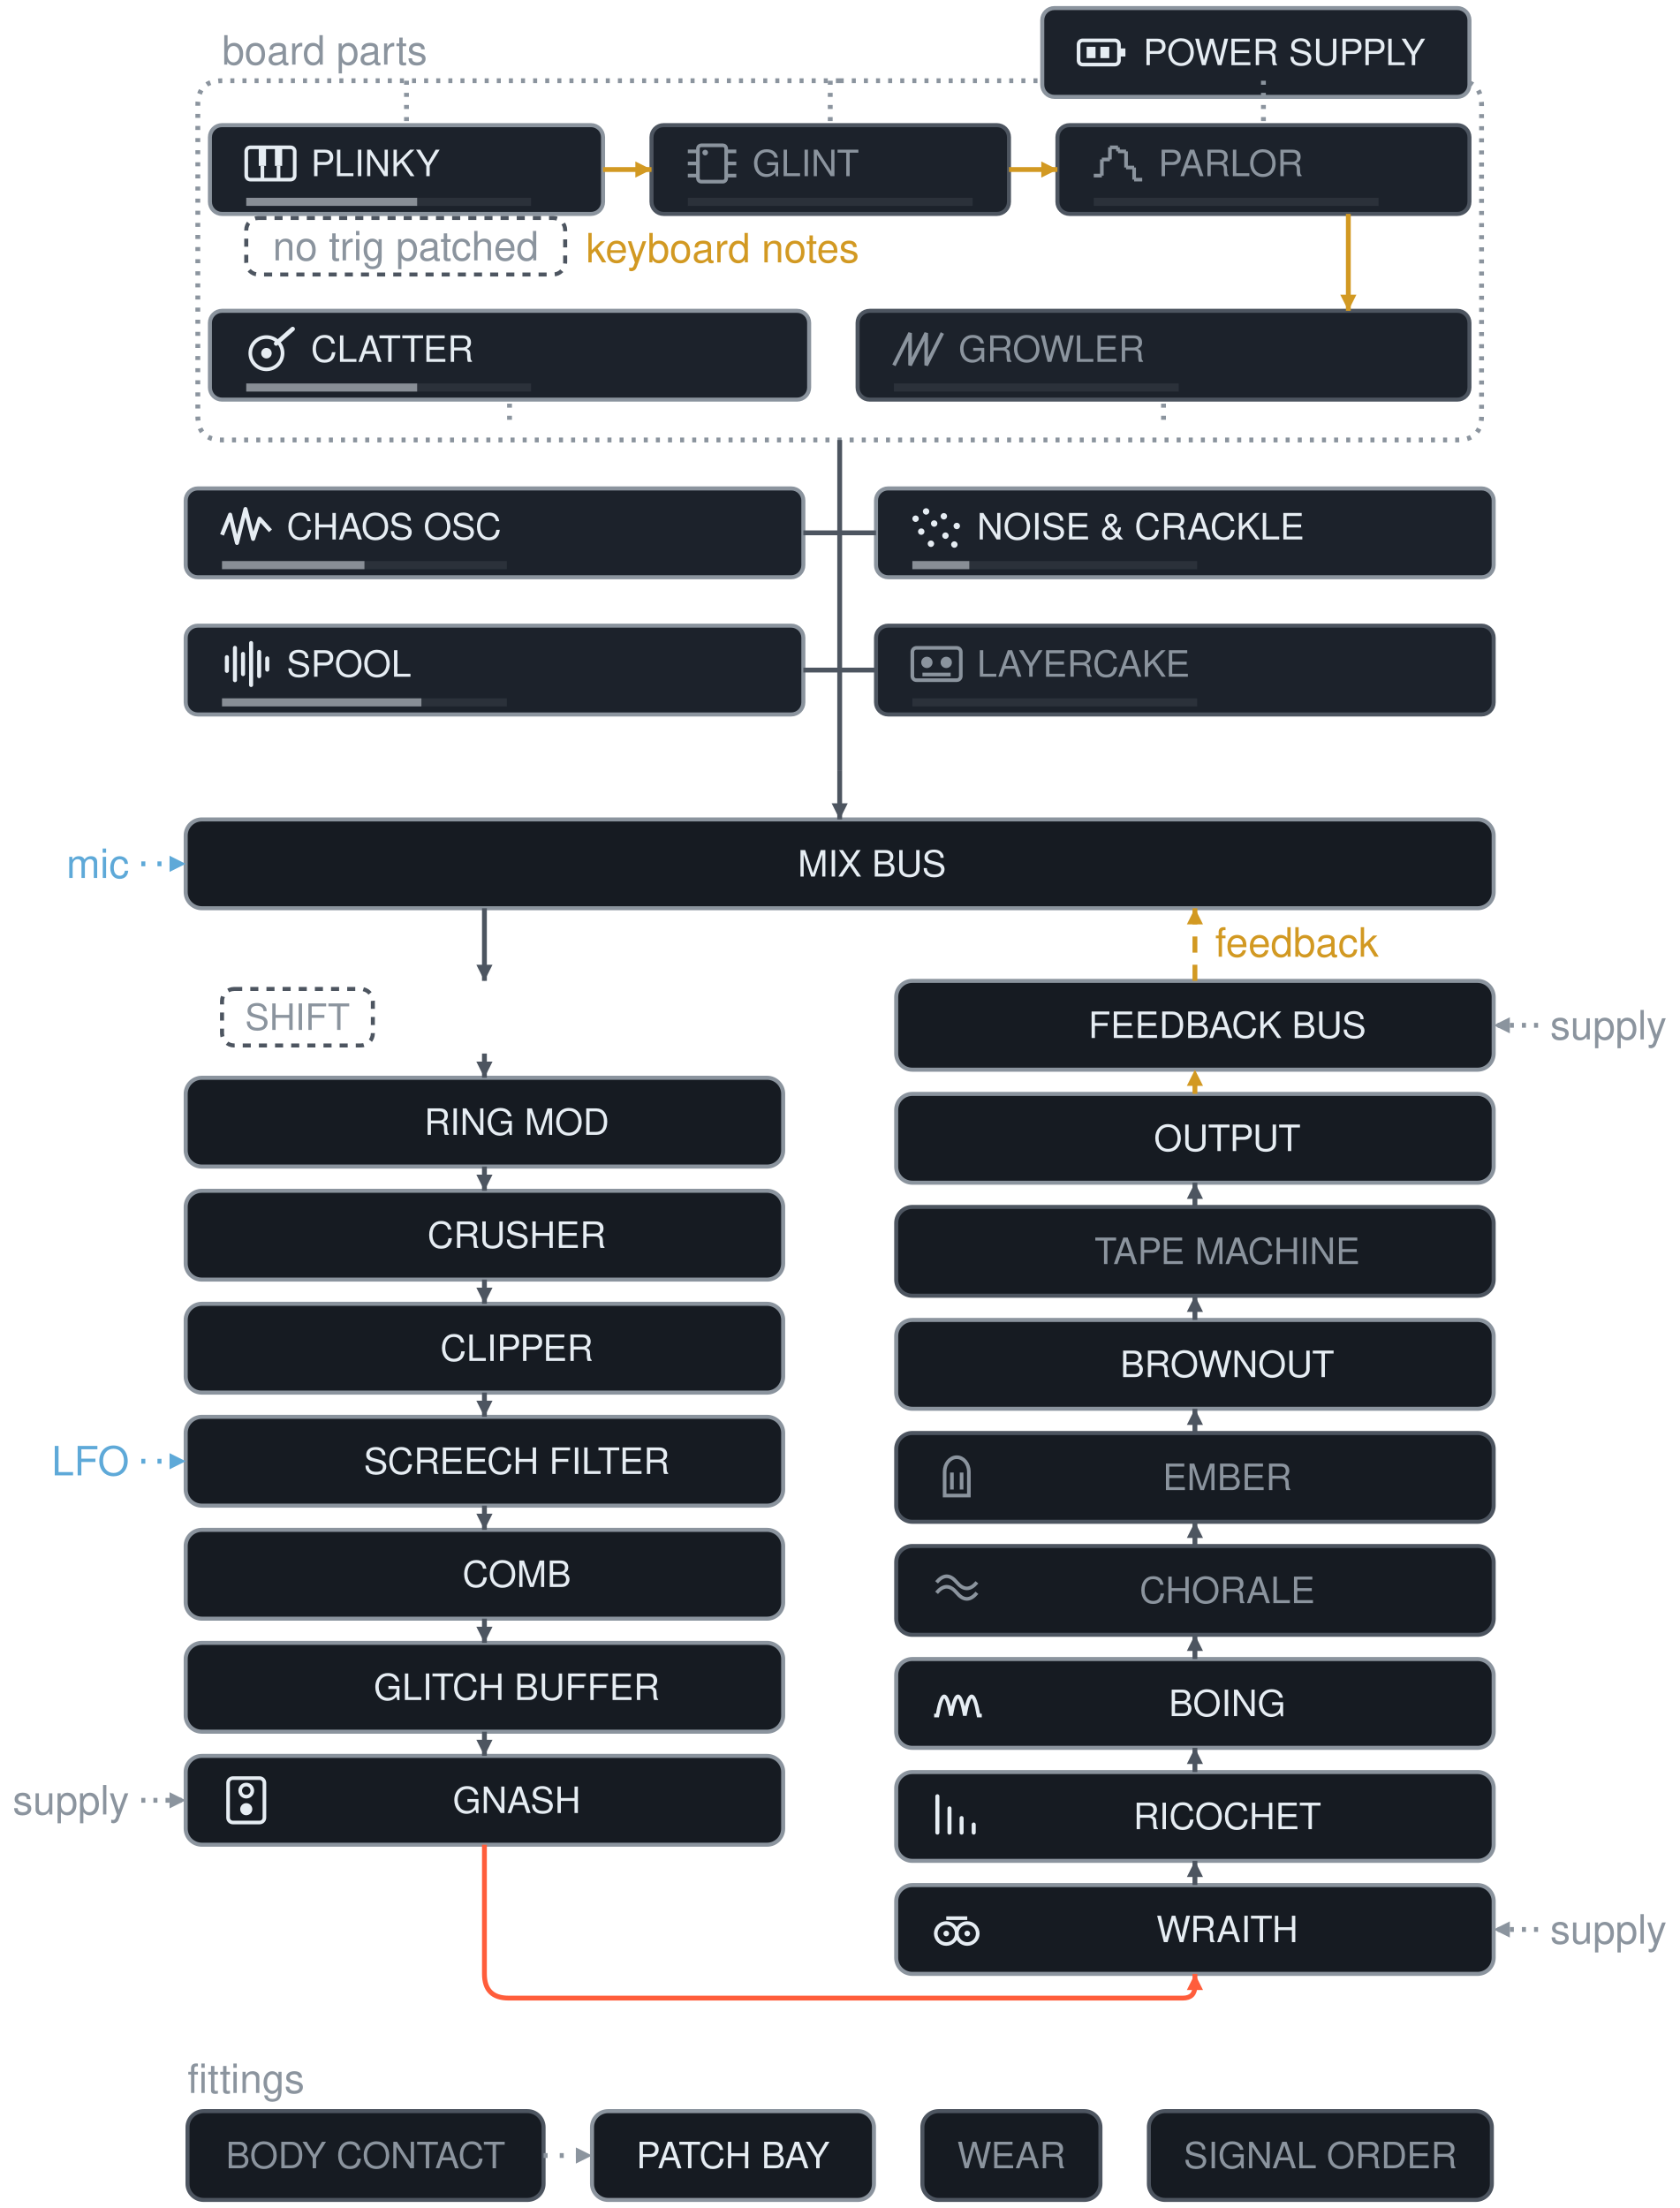
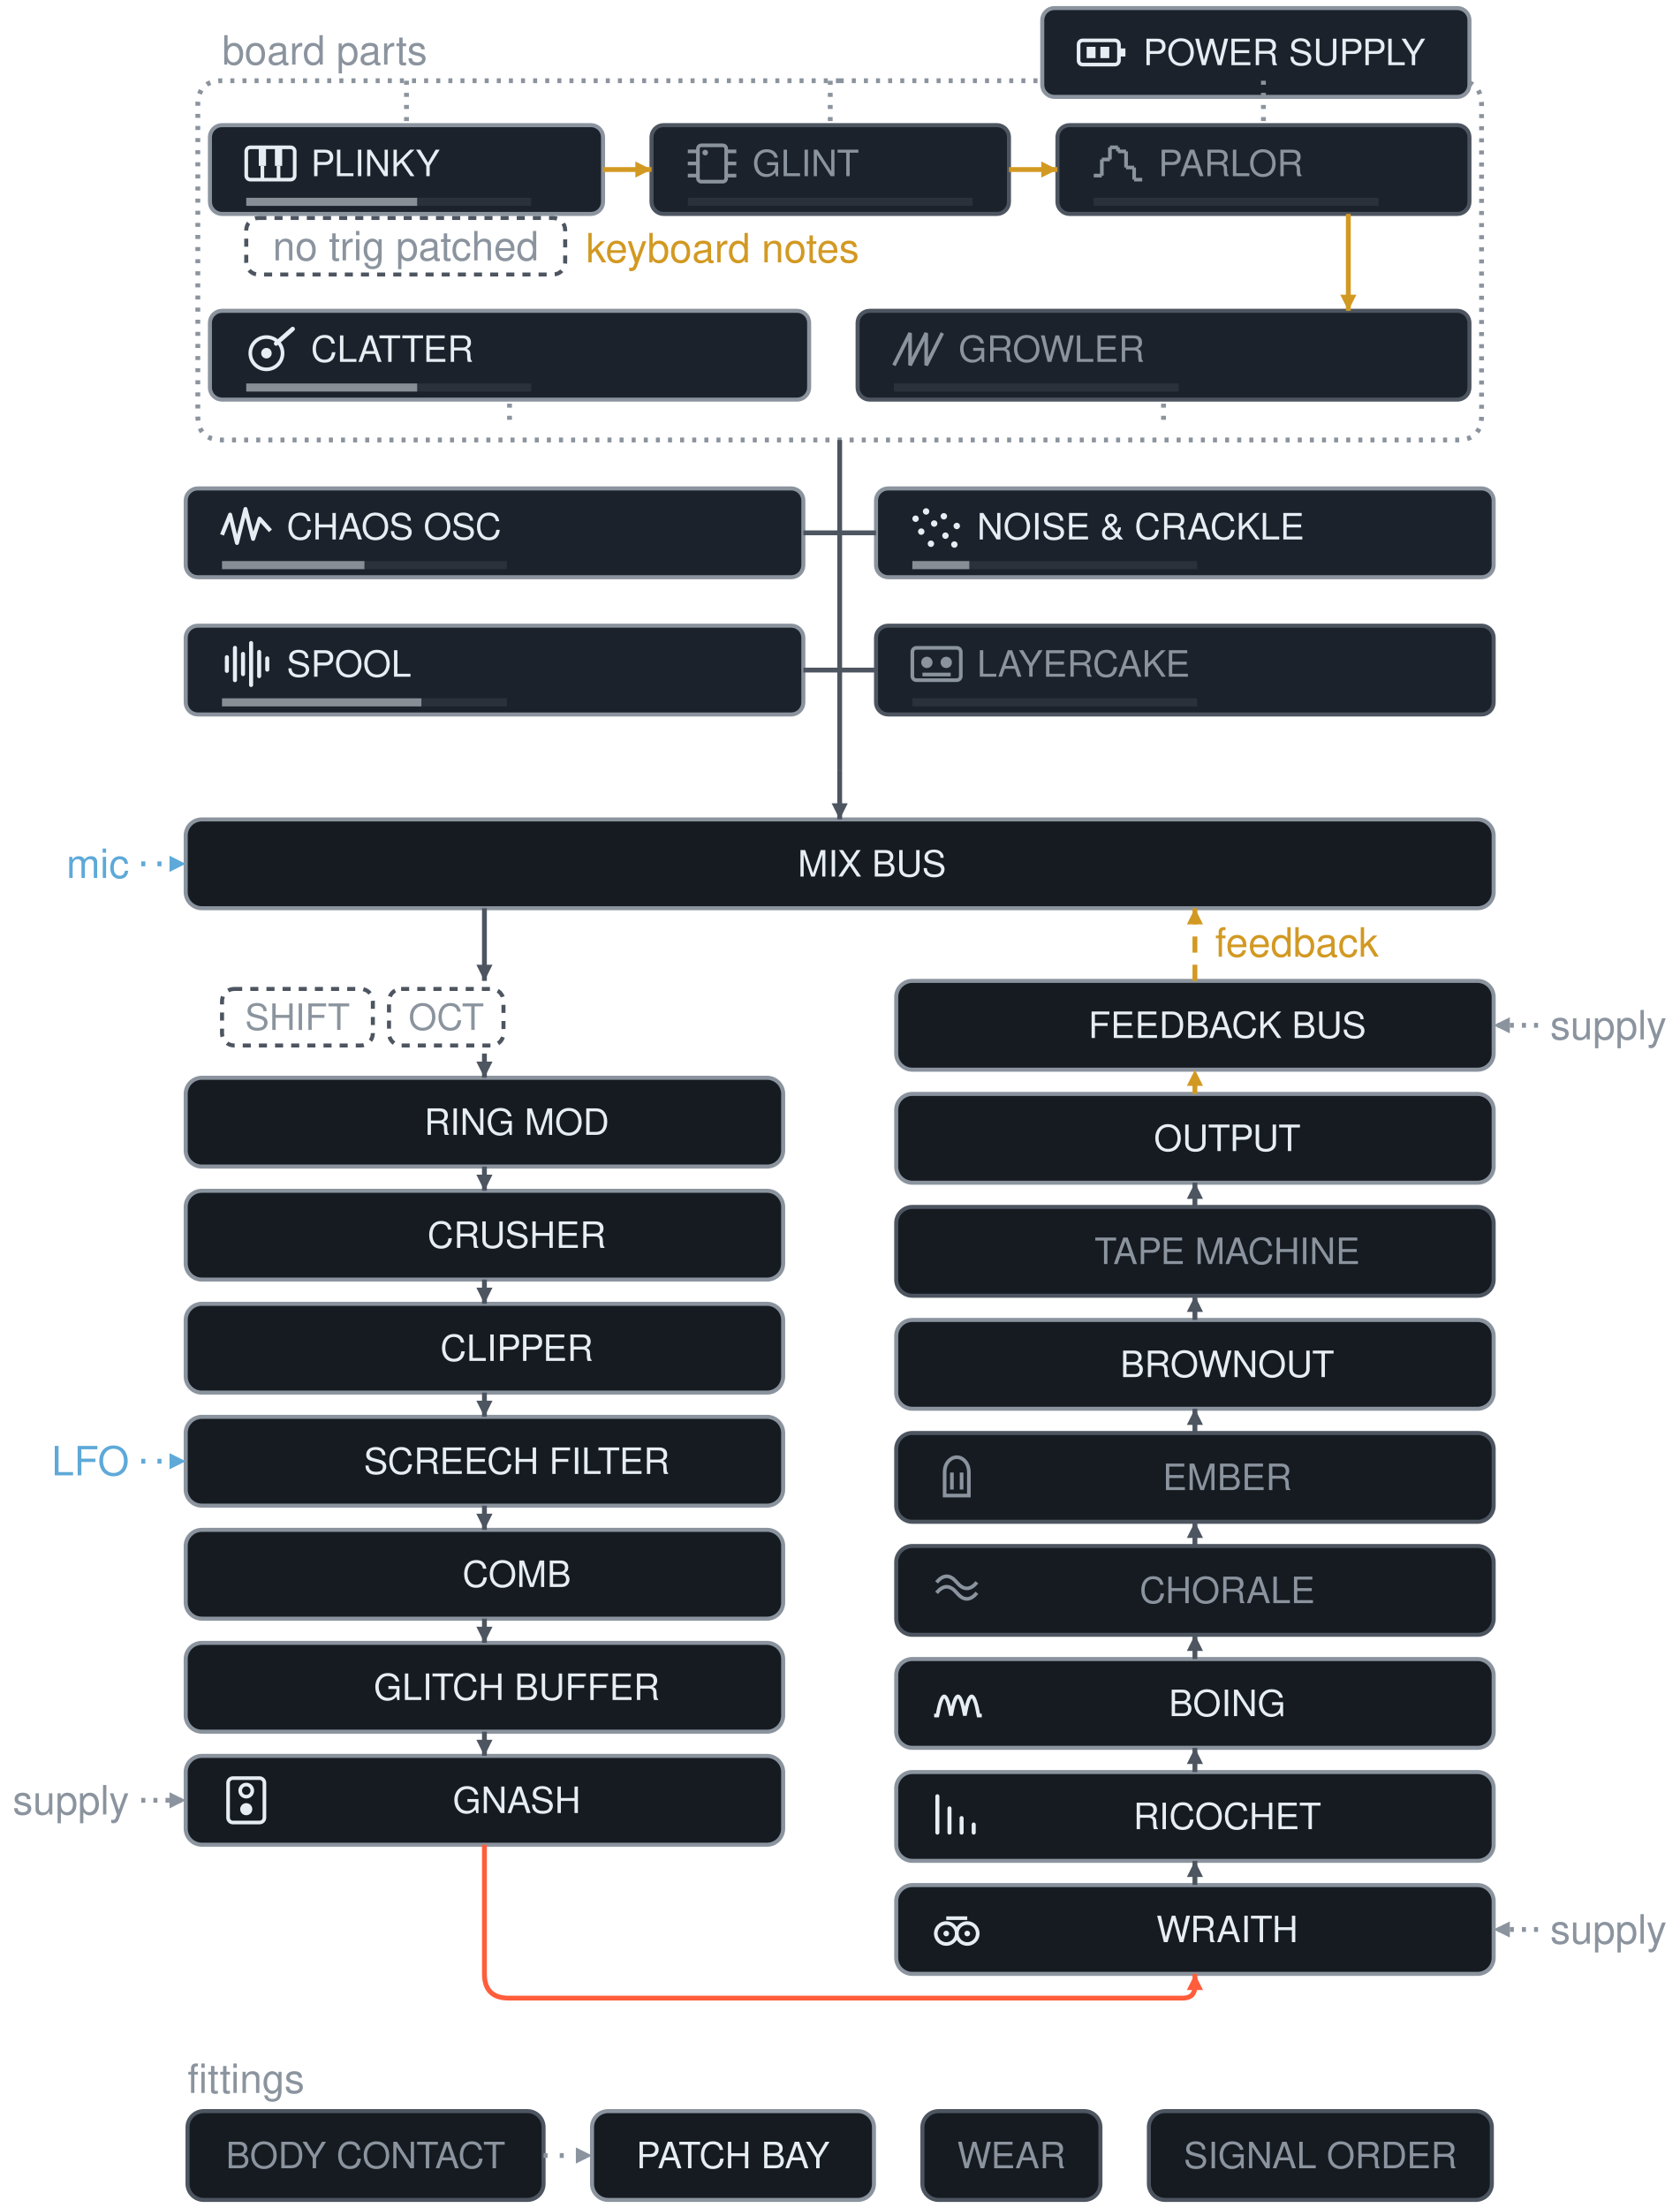
<svg xmlns="http://www.w3.org/2000/svg" viewBox="0 0 416 547" width="416" height="547" font-family="Helvetica, Arial, sans-serif">
  <g class="wire" data-wire="rail">
    <path class="line" d="M208 20L361 20Q367 20 367 26L367 103Q367 109 361 109L55 109Q49 109 49 103L49 26Q49 20 55 20L208 20" fill="none" stroke="#8b949e" stroke-width="1.2" stroke-dasharray="1 2" />
    <path class="head" d="" fill="#8b949e" />
  </g>
  <g class="node">
    <text x="55" y="16" fill="#8b949e" font-size="10" text-anchor="start">board parts</text>
  </g>
  <g class="node">
    <rect class="box" x="52" y="31" width="97.385" height="22" rx="3" fill="#1c222b" stroke="#8b949e" stroke-width="1" />
    <g class="glyph">
      <rect x="61" y="36.5" width="12" height="8" rx="1" fill="none" stroke="#e6edf3" stroke-width="0.9" />
      <path d="M 65 41.1 V 44.5 M 69 41.1 V 44.5" stroke="#e6edf3" stroke-width="0.9" />
      <rect x="64.1" y="36.5" width="1.8" height="4.6" fill="#e6edf3" />
      <rect x="68.1" y="36.5" width="1.8" height="4.6" fill="#e6edf3" />
    </g>
    <text x="77" y="43.65" fill="#e6edf3" font-size="9" text-anchor="start">PLINKY</text>
    <rect x="61" y="49" width="70.553" height="2" fill="#4d5560" fill-opacity="0.3" />
    <rect x="61" y="49" width="42.332" height="2" fill="#e6edf3" fill-opacity="0.5" />
  </g>
  <g class="node">
    <rect class="box" x="52" y="77" width="148.435" height="22" rx="3" fill="#1c222b" stroke="#8b949e" stroke-width="1" />
    <g class="glyph">
      <circle cx="66" cy="87.5" r="4" fill="none" stroke="#e6edf3" stroke-width="0.9" />
      <circle cx="66" cy="87.5" r="1.3" fill="#e6edf3" />
      <path d="M 72.5 81.5 L 68.4 85.1" stroke="#e6edf3" stroke-width="1.1" stroke-linecap="round" />
    </g>
    <text x="77" y="89.65" fill="#e6edf3" font-size="9" text-anchor="start">CLATTER</text>
    <rect x="61" y="95" width="70.553" height="2" fill="#4d5560" fill-opacity="0.3" />
    <rect x="61" y="95" width="42.332" height="2" fill="#e6edf3" fill-opacity="0.5" />
  </g>
  <g class="node">
    <rect class="box" x="161.385" y="31" width="88.553" height="22" rx="3" fill="#1c222b" stroke="#4d5560" stroke-width="1" />
    <g class="glyph">
      <rect x="172.885" y="36" width="7" height="9" rx="0.8" fill="none" stroke="#8b949e" stroke-width="0.9" />
      <path d="M 170.385 37.5 h 2.5 M 179.885 37.5 h 2.5 M 170.385 40.5 h 2.5 M 179.885 40.5 h 2.5 M 170.385 43.5 h 2.5 M 179.885 43.5 h 2.5" stroke="#8b949e" stroke-width="0.9" />
      <circle cx="174.685" cy="37.8" r="0.7" fill="#8b949e" />
    </g>
    <text x="186.385" y="43.65" fill="#8b949e" font-size="9" text-anchor="start">GLINT</text>
    <rect x="170.385" y="49" width="70.553" height="2" fill="#4d5560" fill-opacity="0.3" />
  </g>
  <g class="node">
    <rect class="box" x="261.939" y="31" width="102.061" height="22" rx="3" fill="#1c222b" stroke="#4d5560" stroke-width="1" />
    <g class="glyph">
      <path d="M 270.939 43.5 h 2 M 272.939 39.5 h 2 M 274.939 36.5 h 2 M 276.939 37.5 h 2 M 278.939 41.5 h 2 M 280.939 44.5 h 2 M 272.939 43.5 V 39.5 M 274.939 39.5 V 36.5 M 276.939 36.5 V 37.5 M 278.939 37.5 V 41.5 M 280.939 41.5 V 44.5" fill="none" stroke="#8b949e" stroke-width="0.9" stroke-linejoin="miter" />
    </g>
    <text x="286.939" y="43.65" fill="#8b949e" font-size="9" text-anchor="start">PARLOR</text>
    <rect x="270.939" y="49" width="70.553" height="2" fill="#4d5560" fill-opacity="0.3" />
  </g>
  <g class="node">
    <rect class="box" x="212.435" y="77" width="151.565" height="22" rx="3" fill="#1c222b" stroke="#4d5560" stroke-width="1" />
    <g class="glyph">
      <path d="M 221.435 90.5 L 225.435 82.5 V 90.5 L 229.435 82.5 V 90.5 L 233.435 82.5" fill="none" stroke="#8b949e" stroke-width="0.9" stroke-linejoin="miter" />
    </g>
    <text x="237.435" y="89.65" fill="#8b949e" font-size="9" text-anchor="start">GROWLER</text>
    <rect x="221.435" y="95" width="70.553" height="2" fill="#4d5560" fill-opacity="0.3" />
  </g>
  <g class="node">
    <rect class="box" x="46" y="121" width="153" height="22" rx="3" fill="#1c222b" stroke="#8b949e" stroke-width="1" />
    <g class="glyph">
      <path d="M 55 132.5 L 57 127.5 L 58.7 134.5 L 60.8 126.1 L 62.7 133.5 L 64.3 128.5 L 67 131.5" fill="none" stroke="#e6edf3" stroke-width="1" stroke-linejoin="round" />
    </g>
    <text x="71" y="133.65" fill="#e6edf3" font-size="9" text-anchor="start">CHAOS OSC</text>
    <rect x="55" y="139" width="70.553" height="2" fill="#4d5560" fill-opacity="0.3" />
    <rect x="55" y="139" width="35.277" height="2" fill="#e6edf3" fill-opacity="0.5" />
  </g>
  <g class="node">
    <rect class="box" x="217" y="121" width="153" height="22" rx="3" fill="#1c222b" stroke="#8b949e" stroke-width="1" />
    <g class="glyph">
      <path d="M 226.8 127.7 a 0.8 0.8 0 1 0 0.01 0 M 229.4 125.9 a 0.8 0.8 0 1 0 0.01 0 M 228.2 130.9 a 0.8 0.8 0 1 0 0.01 0 M 231.4 128.9 a 0.8 0.8 0 1 0 0.01 0 M 230.6 133.9 a 0.8 0.8 0 1 0 0.01 0 M 233.8 127.1 a 0.8 0.8 0 1 0 0.01 0 M 234.2 131.9 a 0.8 0.8 0 1 0 0.01 0 M 237 129.5 a 0.8 0.8 0 1 0 0.01 0 M 236.4 134.1 a 0.8 0.8 0 1 0 0.01 0" fill="#e6edf3" />
    </g>
    <text x="242" y="133.65" fill="#e6edf3" font-size="9" text-anchor="start">NOISE &amp; CRACKLE</text>
    <rect x="226" y="139" width="70.553" height="2" fill="#4d5560" fill-opacity="0.3" />
    <rect x="226" y="139" width="14.111" height="2" fill="#e6edf3" fill-opacity="0.5" />
  </g>
  <g class="node">
    <rect class="box" x="46" y="155" width="153" height="22" rx="3" fill="#1c222b" stroke="#8b949e" stroke-width="1" />
    <g class="glyph">
      <path d="M 56.2 162.8 v 3.4 M 58.2 160.5 v 8 M 60.2 162 v 5 M 62.2 159.3 v 10.4 M 64.2 161.5 v 6 M 66.2 163.1 v 2.8" stroke="#e6edf3" stroke-width="1" stroke-linecap="round" />
    </g>
    <text x="71" y="167.65" fill="#e6edf3" font-size="9" text-anchor="start">SPOOL</text>
    <rect x="55" y="173" width="70.553" height="2" fill="#4d5560" fill-opacity="0.3" />
    <rect x="55" y="173" width="49.387" height="2" fill="#e6edf3" fill-opacity="0.5" />
  </g>
  <g class="node">
    <rect class="box" x="217" y="155" width="153" height="22" rx="3" fill="#1c222b" stroke="#4d5560" stroke-width="1" />
    <g class="glyph">
      <rect x="226" y="160.5" width="12" height="8" rx="1" fill="none" stroke="#8b949e" stroke-width="0.9" />
      <circle cx="229.6" cy="164.1" r="1.4" fill="#8b949e" />
      <circle cx="234.4" cy="164.1" r="1.4" fill="#8b949e" />
      <path d="M 228.5 167.1 h 7" stroke="#8b949e" stroke-width="0.9" />
    </g>
    <text x="242" y="167.65" fill="#8b949e" font-size="9" text-anchor="start">LAYERCAKE</text>
    <rect x="226" y="173" width="70.553" height="2" fill="#4d5560" fill-opacity="0.3" />
  </g>
  <g class="node">
    <rect class="box" x="46" y="203" width="324" height="22" rx="4" fill="#161b22" stroke="#8b949e" stroke-width="1" />
    <text x="216" y="217.15" fill="#e6edf3" font-size="9" text-anchor="middle">MIX BUS</text>
  </g>
  <g class="node" />
  <g class="node">
    <rect class="box" x="46" y="267" width="148" height="22" rx="4" fill="#161b22" stroke="#8b949e" stroke-width="1" />
    <text x="128" y="281.15" fill="#e6edf3" font-size="9" text-anchor="middle">RING MOD</text>
  </g>
  <g class="node">
    <rect class="box" x="46" y="295" width="148" height="22" rx="4" fill="#161b22" stroke="#8b949e" stroke-width="1" />
    <text x="128" y="309.15" fill="#e6edf3" font-size="9" text-anchor="middle">CRUSHER</text>
  </g>
  <g class="node">
    <rect class="box" x="46" y="323" width="148" height="22" rx="4" fill="#161b22" stroke="#8b949e" stroke-width="1" />
    <text x="128" y="337.15" fill="#e6edf3" font-size="9" text-anchor="middle">CLIPPER</text>
  </g>
  <g class="node">
    <rect class="box" x="46" y="351" width="148" height="22" rx="4" fill="#161b22" stroke="#8b949e" stroke-width="1" />
    <text x="128" y="365.15" fill="#e6edf3" font-size="9" text-anchor="middle">SCREECH FILTER</text>
  </g>
  <g class="node">
    <rect class="box" x="46" y="379" width="148" height="22" rx="4" fill="#161b22" stroke="#8b949e" stroke-width="1" />
    <text x="128" y="393.15" fill="#e6edf3" font-size="9" text-anchor="middle">COMB</text>
  </g>
  <g class="node">
    <rect class="box" x="46" y="407" width="148" height="22" rx="4" fill="#161b22" stroke="#8b949e" stroke-width="1" />
    <text x="128" y="421.15" fill="#e6edf3" font-size="9" text-anchor="middle">GLITCH BUFFER</text>
  </g>
  <g class="node">
    <rect class="box" x="46" y="435" width="148" height="22" rx="4" fill="#161b22" stroke="#8b949e" stroke-width="1" />
    <g class="glyph">
      <rect x="56.5" y="440.5" width="9" height="11" rx="1.2" fill="none" stroke="#e6edf3" stroke-width="0.9" />
      <circle cx="61" cy="443.6" r="1.5" fill="none" stroke="#e6edf3" stroke-width="0.9" />
      <circle cx="61" cy="448.2" r="1.5" fill="#e6edf3" />
    </g>
    <text x="128" y="449.15" fill="#e6edf3" font-size="9" text-anchor="middle">GNASH</text>
  </g>
  <g class="node">
    <rect class="box" x="222" y="467" width="148" height="22" rx="4" fill="#161b22" stroke="#8b949e" stroke-width="1" />
    <g class="glyph">
      <circle cx="234.4" cy="479" r="2.6" fill="none" stroke="#e6edf3" stroke-width="0.9" />
      <circle cx="234.4" cy="479" r="0.7" fill="#e6edf3" />
      <circle cx="239.6" cy="479" r="2.6" fill="none" stroke="#e6edf3" stroke-width="0.9" />
      <circle cx="239.6" cy="479" r="0.7" fill="#e6edf3" />
      <path d="M 234.4 475.2 H 239.6" stroke="#e6edf3" stroke-width="0.9" />
    </g>
    <text x="304" y="481.15" fill="#e6edf3" font-size="9" text-anchor="middle">WRAITH</text>
  </g>
  <g class="node">
    <rect class="box" x="222" y="439" width="148" height="22" rx="4" fill="#161b22" stroke="#8b949e" stroke-width="1" />
    <g class="glyph">
      <path d="M 232.2 454 v -9 M 235.2 454 v -6 M 238.2 454 v -3.6 M 241.2 454 v -2" stroke="#e6edf3" stroke-width="1" stroke-linecap="round" />
    </g>
    <text x="304" y="453.15" fill="#e6edf3" font-size="9" text-anchor="middle">RICOCHET</text>
  </g>
  <g class="node">
    <rect class="box" x="222" y="411" width="148" height="22" rx="4" fill="#161b22" stroke="#8b949e" stroke-width="1" />
    <g class="glyph">
      <path d="M 231.4 425 h 0.8 q 1.7 -9.5 3.4 0 q 1.7 -9.5 3.4 0 q 1.7 -9.5 3.4 0 h 0.8" fill="none" stroke="#e6edf3" stroke-width="0.9" />
    </g>
    <text x="304" y="425.15" fill="#e6edf3" font-size="9" text-anchor="middle">BOING</text>
  </g>
  <g class="node">
    <rect class="box" x="222" y="383" width="148" height="22" rx="4" fill="#161b22" stroke="#4d5560" stroke-width="1" />
    <g class="glyph">
      <path d="M 232 392 q 2.5 -3 5 0 q 2.5 3 5 0" fill="none" stroke="#8b949e" stroke-width="0.9" />
      <path d="M 232 394.6 q 2.5 -3 5 0 q 2.5 3 5 0" fill="none" stroke="#8b949e" stroke-width="0.9" />
    </g>
    <text x="304" y="397.15" fill="#8b949e" font-size="9" text-anchor="middle">CHORALE</text>
  </g>
  <g class="node">
    <rect class="box" x="222" y="355" width="148" height="22" rx="4" fill="#161b22" stroke="#4d5560" stroke-width="1" />
    <g class="glyph">
      <path d="M 234 370.5 V 364.6 a 3 3.6 0 0 1 6 0 V 370.5 z" fill="none" stroke="#8b949e" stroke-width="0.9" />
      <path d="M 235.8 369 V 364.8 M 238.2 369 V 364.8" fill="none" stroke="#8b949e" stroke-width="0.9" />
    </g>
    <text x="304" y="369.15" fill="#8b949e" font-size="9" text-anchor="middle">EMBER</text>
  </g>
  <g class="node">
    <rect class="box" x="222" y="327" width="148" height="22" rx="4" fill="#161b22" stroke="#8b949e" stroke-width="1" />
    <text x="304" y="341.15" fill="#e6edf3" font-size="9" text-anchor="middle">BROWNOUT</text>
  </g>
  <g class="node">
    <rect class="box" x="222" y="299" width="148" height="22" rx="4" fill="#161b22" stroke="#4d5560" stroke-width="1" />
    <text x="304" y="313.15" fill="#8b949e" font-size="9" text-anchor="middle">TAPE MACHINE</text>
  </g>
  <g class="node">
    <rect class="box" x="222" y="271" width="148" height="22" rx="4" fill="#161b22" stroke="#8b949e" stroke-width="1" />
    <text x="304" y="285.15" fill="#e6edf3" font-size="9" text-anchor="middle">OUTPUT</text>
  </g>
  <g class="node">
    <rect class="box" x="222" y="243" width="148" height="22" rx="4" fill="#161b22" stroke="#8b949e" stroke-width="1" />
    <text x="304" y="257.15" fill="#e6edf3" font-size="9" text-anchor="middle">FEEDBACK BUS</text>
  </g>
  <g class="node">
    <rect class="box" x="46.45" y="523" width="88.2" height="22" rx="4" fill="#161b22" stroke="#4d5560" stroke-width="1" />
    <text x="90.55" y="537.15" fill="#8b949e" font-size="9" text-anchor="middle">BODY CONTACT</text>
  </g>
  <g class="node">
    <rect class="box" x="146.65" y="523" width="69.84" height="22" rx="4" fill="#161b22" stroke="#8b949e" stroke-width="1" />
    <text x="181.57" y="537.15" fill="#e6edf3" font-size="9" text-anchor="middle">PATCH BAY</text>
  </g>
  <g class="node">
    <rect class="box" x="228.49" y="523" width="44.1" height="22" rx="4" fill="#161b22" stroke="#4d5560" stroke-width="1" />
    <text x="250.54" y="537.15" fill="#8b949e" font-size="9" text-anchor="middle">WEAR</text>
  </g>
  <g class="node">
    <rect class="box" x="284.59" y="523" width="84.96" height="22" rx="4" fill="#161b22" stroke="#4d5560" stroke-width="1" />
    <text x="327.07" y="537.15" fill="#8b949e" font-size="9" text-anchor="middle">SIGNAL ORDER</text>
  </g>
  <g class="node">
    <rect class="box" x="55" y="245" width="37.36" height="14" rx="3" fill="none" stroke="#4d5560" stroke-dasharray="2 2" />
    <text x="73.68" y="255.15" fill="#8b949e" font-size="9" text-anchor="middle">SHIFT</text>
  </g>
  <g class="node">
+     <rect class="box" x="96.36" y="245" width="28.36" height="14" rx="3" fill="none" stroke="#4d5560" stroke-dasharray="2 2" />
+     <text x="110.54" y="255.15" fill="#8b949e" font-size="9" text-anchor="middle">OCT</text>
+   </g>
+   <g class="node">
    <rect class="box" x="61" y="54" width="79" height="14" rx="3" fill="none" stroke="#4d5560" stroke-dasharray="2 2" />
    <text x="100.5" y="64.5" fill="#8b949e" font-size="10" text-anchor="middle">no trig patched</text>
  </g>
  <g class="node rail-chip">
    <rect class="box" x="258.18" y="2" width="105.82" height="22" rx="3" fill="#1c222b" stroke="#8b949e" stroke-width="1" />
    <g class="glyph">
      <rect x="267.18" y="10" width="10" height="6" rx="1" fill="none" stroke="#e6edf3" stroke-width="0.9" />
      <rect x="277.18" y="12" width="1.6" height="2" fill="#e6edf3" />
      <rect x="269.18" y="11.6" width="2.2" height="2.8" fill="#e6edf3" />
      <rect x="272.58" y="11.6" width="2.2" height="2.8" fill="#e6edf3" />
    </g>
    <text x="283.18" y="16.15" fill="#e6edf3" font-size="9" text-anchor="start">POWER SUPPLY</text>
  </g>
  <g class="tap">
    <text x="32" y="217.5" fill="#5ea9d8" font-size="10" text-anchor="end">mic</text>
  </g>
  <g class="tap">
    <text x="384" y="257.5" fill="#8b949e" font-size="10" text-anchor="start">supply</text>
  </g>
  <g class="tap">
    <text x="32" y="365.5" fill="#5ea9d8" font-size="10" text-anchor="end">LFO</text>
  </g>
  <g class="tap">
    <text x="32" y="449.5" fill="#8b949e" font-size="10" text-anchor="end">supply</text>
  </g>
  <g class="tap">
    <text x="384" y="481.5" fill="#8b949e" font-size="10" text-anchor="start">supply</text>
  </g>
  <g class="tap">
    <text x="46.45" y="518.5" fill="#8b949e" font-size="10" text-anchor="start">fittings</text>
  </g>
  <g class="wire" data-wire="rail-Plinky">
    <path class="line" d="M100.693 20L100.693 31" fill="none" stroke="#8b949e" stroke-width="1.2" stroke-dasharray="1 2" />
    <path class="head" d="" fill="#8b949e" />
  </g>
  <g class="wire" data-wire="rail-Clatter">
    <path class="line" d="M126.218 104L126.218 99" fill="none" stroke="#8b949e" stroke-width="1.2" stroke-dasharray="1 2" />
    <path class="head" d="" fill="#8b949e" />
  </g>
  <g class="wire" data-wire="rail-Glint">
    <path class="line" d="M205.662 20L205.662 31" fill="none" stroke="#8b949e" stroke-width="1.2" stroke-dasharray="1 2" />
    <path class="head" d="" fill="#8b949e" />
  </g>
  <g class="wire" data-wire="rail-Parlor">
    <path class="line" d="M312.969 20L312.969 31" fill="none" stroke="#8b949e" stroke-width="1.2" stroke-dasharray="1 2" />
    <path class="head" d="" fill="#8b949e" />
  </g>
  <g class="wire" data-wire="rail-Growler">
    <path class="line" d="M288.218 104L288.218 99" fill="none" stroke="#8b949e" stroke-width="1.2" stroke-dasharray="1 2" />
    <path class="head" d="" fill="#8b949e" />
  </g>
  <g class="wire" data-wire="key-line">
    <path class="line" d="M149.385 42L161.385 42" fill="none" stroke="#d29922" stroke-width="1.2" />
    <path class="head" d="M157.385 44L161.385 42L157.385 40Z" fill="#d29922" />
    <text x="179" y="65" fill="#d29922" font-size="10" text-anchor="middle">keyboard notes</text>
  </g>
  <g class="wire" data-wire="key-line-pcm">
    <path class="line" d="M249.939 42L261.939 42" fill="none" stroke="#d29922" stroke-width="1.2" />
    <path class="head" d="M257.939 44L261.939 42L257.939 40Z" fill="#d29922" />
  </g>
  <g class="wire" data-wire="key-line-mono">
    <path class="line" d="M334 53L334 77" fill="none" stroke="#d29922" stroke-width="1.2" />
    <path class="head" d="M332 73L334 77L336 73Z" fill="#d29922" />
  </g>
  <g class="wire" data-wire="board-out">
    <path class="line" d="M208 109L208 191" fill="none" stroke="#4d5560" stroke-width="1.2" />
    <path class="head" d="" fill="#4d5560" />
  </g>
  <g class="wire" data-wire="Chaos_osc-out">
    <path class="line" d="M199 132L208 132" fill="none" stroke="#4d5560" stroke-width="1.2" />
    <path class="head" d="" fill="#4d5560" />
  </g>
  <g class="wire" data-wire="Noise_crackle-out">
    <path class="line" d="M217 132L208 132" fill="none" stroke="#4d5560" stroke-width="1.2" />
    <path class="head" d="" fill="#4d5560" />
  </g>
  <g class="wire" data-wire="Spool-out">
    <path class="line" d="M199 166L208 166" fill="none" stroke="#4d5560" stroke-width="1.2" />
    <path class="head" d="" fill="#4d5560" />
  </g>
  <g class="wire" data-wire="Layercake-out">
    <path class="line" d="M217 166L208 166" fill="none" stroke="#4d5560" stroke-width="1.2" />
    <path class="head" d="" fill="#4d5560" />
  </g>
  <g class="wire" data-wire="collect-mix">
    <path class="line" d="M208 191L208 203" fill="none" stroke="#4d5560" stroke-width="1.2" />
    <path class="head" d="M206 199L208 203L210 199Z" fill="#4d5560" />
  </g>
  <g class="wire" data-wire="mix-path">
    <path class="line" d="M120 225L120 243" fill="none" stroke="#4d5560" stroke-width="1.2" />
    <path class="head" d="M118 239L120 243L122 239Z" fill="#4d5560" />
  </g>
  <g class="wire" data-wire="rack-Ring_mod">
    <path class="line" d="M120 261L120 267" fill="none" stroke="#4d5560" stroke-width="1.2" />
    <path class="head" d="M118 263L120 267L122 263Z" fill="#4d5560" />
  </g>
  <g class="wire" data-wire="Ring_mod-Crusher">
    <path class="line" d="M120 289L120 295" fill="none" stroke="#4d5560" stroke-width="1.2" />
    <path class="head" d="M118 291L120 295L122 291Z" fill="#4d5560" />
  </g>
  <g class="wire" data-wire="Crusher-Clipper">
    <path class="line" d="M120 317L120 323" fill="none" stroke="#4d5560" stroke-width="1.2" />
    <path class="head" d="M118 319L120 323L122 319Z" fill="#4d5560" />
  </g>
  <g class="wire" data-wire="Clipper-Screech_filter">
    <path class="line" d="M120 345L120 351" fill="none" stroke="#4d5560" stroke-width="1.2" />
    <path class="head" d="M118 347L120 351L122 347Z" fill="#4d5560" />
  </g>
  <g class="wire" data-wire="Screech_filter-Comb">
    <path class="line" d="M120 373L120 379" fill="none" stroke="#4d5560" stroke-width="1.2" />
    <path class="head" d="M118 375L120 379L122 375Z" fill="#4d5560" />
  </g>
  <g class="wire" data-wire="Comb-Glitch_buffer">
    <path class="line" d="M120 401L120 407" fill="none" stroke="#4d5560" stroke-width="1.2" />
    <path class="head" d="M118 403L120 407L122 403Z" fill="#4d5560" />
  </g>
  <g class="wire" data-wire="Glitch_buffer-Gnash">
    <path class="line" d="M120 429L120 435" fill="none" stroke="#4d5560" stroke-width="1.2" />
    <path class="head" d="M118 431L120 435L122 431Z" fill="#4d5560" />
  </g>
  <g class="wire" data-wire="Wraith-Ricochet">
    <path class="line" d="M296 467L296 461" fill="none" stroke="#4d5560" stroke-width="1.2" />
    <path class="head" d="M298 465L296 461L294 465Z" fill="#4d5560" />
  </g>
  <g class="wire" data-wire="Ricochet-Boing">
    <path class="line" d="M296 439L296 433" fill="none" stroke="#4d5560" stroke-width="1.2" />
    <path class="head" d="M298 437L296 433L294 437Z" fill="#4d5560" />
  </g>
  <g class="wire" data-wire="Boing-Chorale">
    <path class="line" d="M296 411L296 405" fill="none" stroke="#4d5560" stroke-width="1.2" />
    <path class="head" d="M298 409L296 405L294 409Z" fill="#4d5560" />
  </g>
  <g class="wire" data-wire="Chorale-Ember">
    <path class="line" d="M296 383L296 377" fill="none" stroke="#4d5560" stroke-width="1.2" />
    <path class="head" d="M298 381L296 377L294 381Z" fill="#4d5560" />
  </g>
  <g class="wire" data-wire="Ember-Brownout">
    <path class="line" d="M296 355L296 349" fill="none" stroke="#4d5560" stroke-width="1.2" />
    <path class="head" d="M298 353L296 349L294 353Z" fill="#4d5560" />
  </g>
  <g class="wire" data-wire="Brownout-Tape_machine">
    <path class="line" d="M296 327L296 321" fill="none" stroke="#4d5560" stroke-width="1.2" />
    <path class="head" d="M298 325L296 321L294 325Z" fill="#4d5560" />
  </g>
  <g class="wire" data-wire="Tape_machine-Output">
    <path class="line" d="M296 299L296 293" fill="none" stroke="#4d5560" stroke-width="1.2" />
    <path class="head" d="M298 297L296 293L294 297Z" fill="#4d5560" />
  </g>
  <g class="wire" data-wire="fold">
    <path class="line" d="M120 457L120 489Q120 495 126 495L293 495Q296 495 296 492L296 489" fill="none" stroke="#ff5d3b" stroke-width="1.2" />
    <path class="head" d="M298 493L296 489L294 493Z" fill="#ff5d3b" />
  </g>
  <g class="wire" data-wire="fb-out">
    <path class="line" d="M296 271L296 265" fill="none" stroke="#d29922" stroke-width="1.2" stroke-dasharray="4 3" />
    <path class="head" d="M298 269L296 265L294 269Z" fill="#d29922" />
  </g>
  <g class="wire" data-wire="fb-home">
    <path class="line" d="M296 243L296 225" fill="none" stroke="#d29922" stroke-width="1.2" stroke-dasharray="4 3" />
    <path class="head" d="M298 229L296 225L294 229Z" fill="#d29922" />
    <text x="301" y="237" fill="#d29922" font-size="10" text-anchor="start">feedback</text>
  </g>
  <g class="wire" data-wire="pad-bay">
    <path class="line" d="M134.65 534L146.65 534" fill="none" stroke="#8b949e" stroke-width="1.2" stroke-dasharray="1 3" />
    <path class="head" d="M142.65 536L146.65 534L142.65 532Z" fill="#8b949e" />
  </g>
  <g class="wire" data-wire="mic-wire">
    <path class="line" d="M35 214L46 214" fill="none" stroke="#5ea9d8" stroke-width="1.2" stroke-dasharray="1 3" />
    <path class="head" d="M42 216L46 214L42 212Z" fill="#5ea9d8" />
  </g>
  <g class="wire" data-wire="rail-Feedback_bus-wire">
    <path class="line" d="M381 254L370 254" fill="none" stroke="#8b949e" stroke-width="1.2" stroke-dasharray="1 2" />
    <path class="head" d="M374 252L370 254L374 256Z" fill="#8b949e" />
  </g>
  <g class="wire" data-wire="wire0-wire">
    <path class="line" d="M35 362L46 362" fill="none" stroke="#5ea9d8" stroke-width="1.2" stroke-dasharray="1 3" />
    <path class="head" d="M42 364L46 362L42 360Z" fill="#5ea9d8" />
  </g>
  <g class="wire" data-wire="rail-Gnash-wire">
    <path class="line" d="M35 446L46 446" fill="none" stroke="#8b949e" stroke-width="1.2" stroke-dasharray="1 2" />
    <path class="head" d="M42 448L46 446L42 444Z" fill="#8b949e" />
  </g>
  <g class="wire" data-wire="rail-Wraith-wire">
    <path class="line" d="M381 478L370 478" fill="none" stroke="#8b949e" stroke-width="1.2" stroke-dasharray="1 2" />
    <path class="head" d="M374 476L370 478L374 480Z" fill="#8b949e" />
  </g>
</svg>
